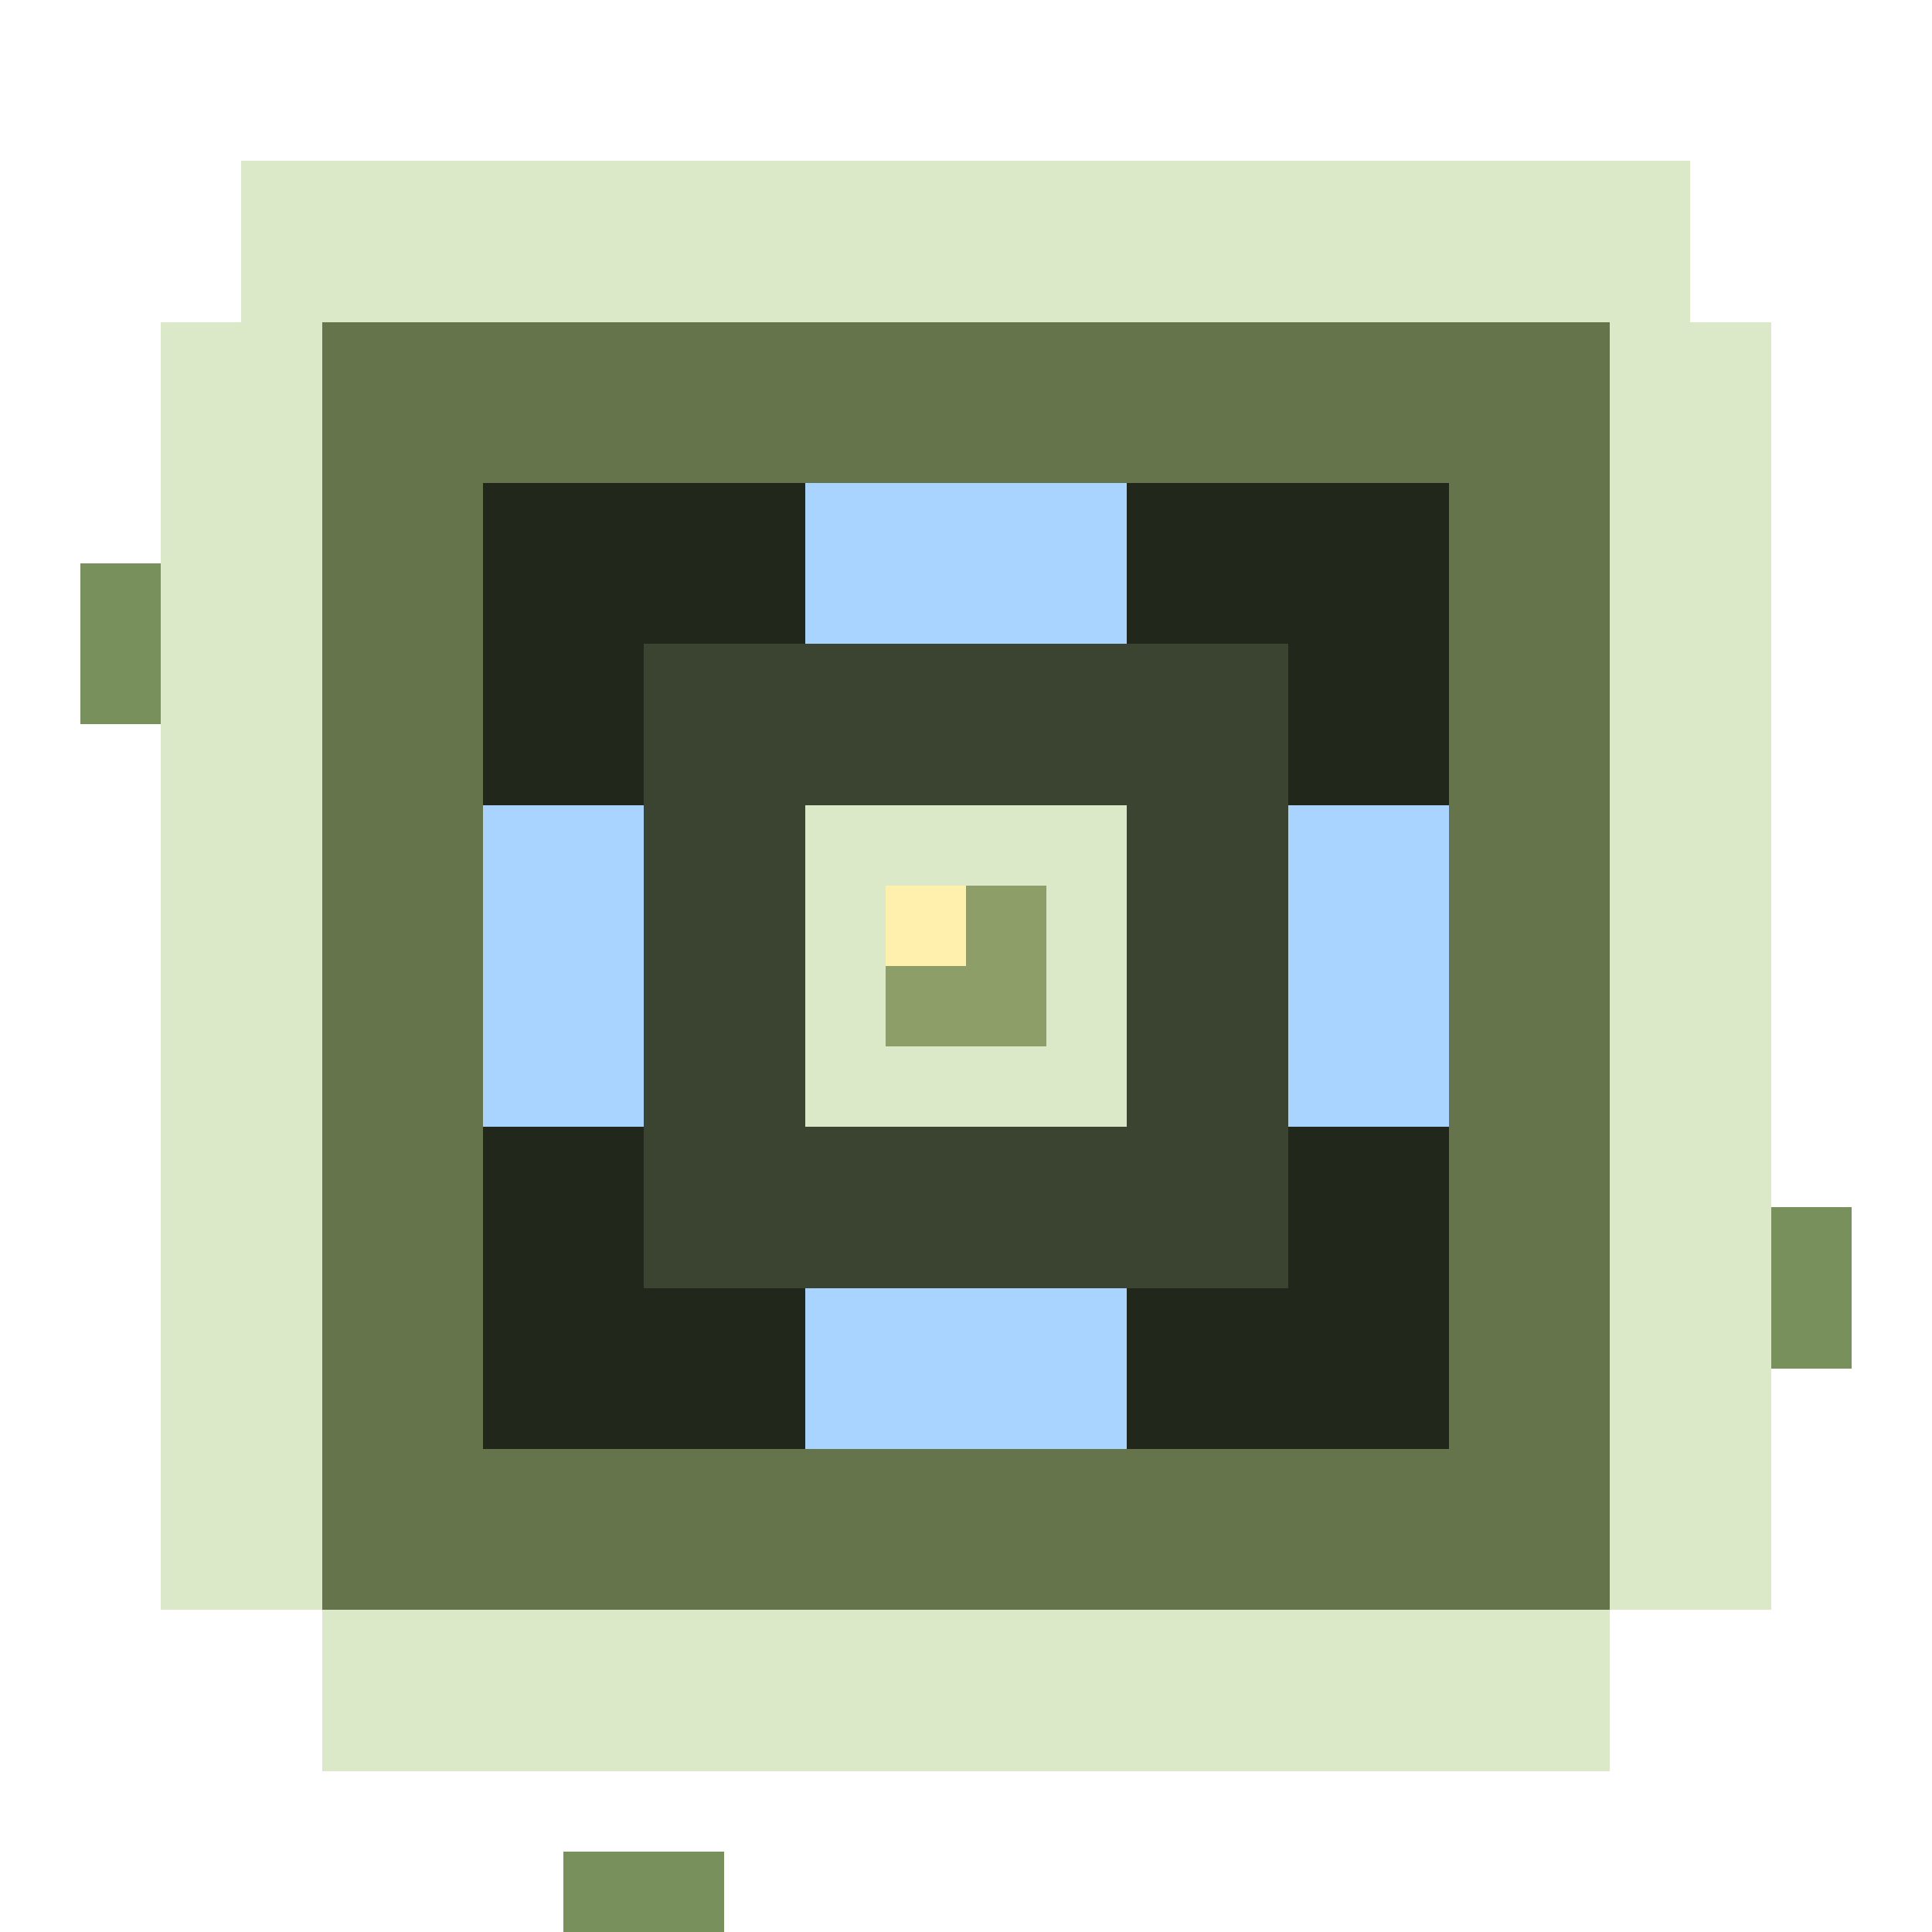
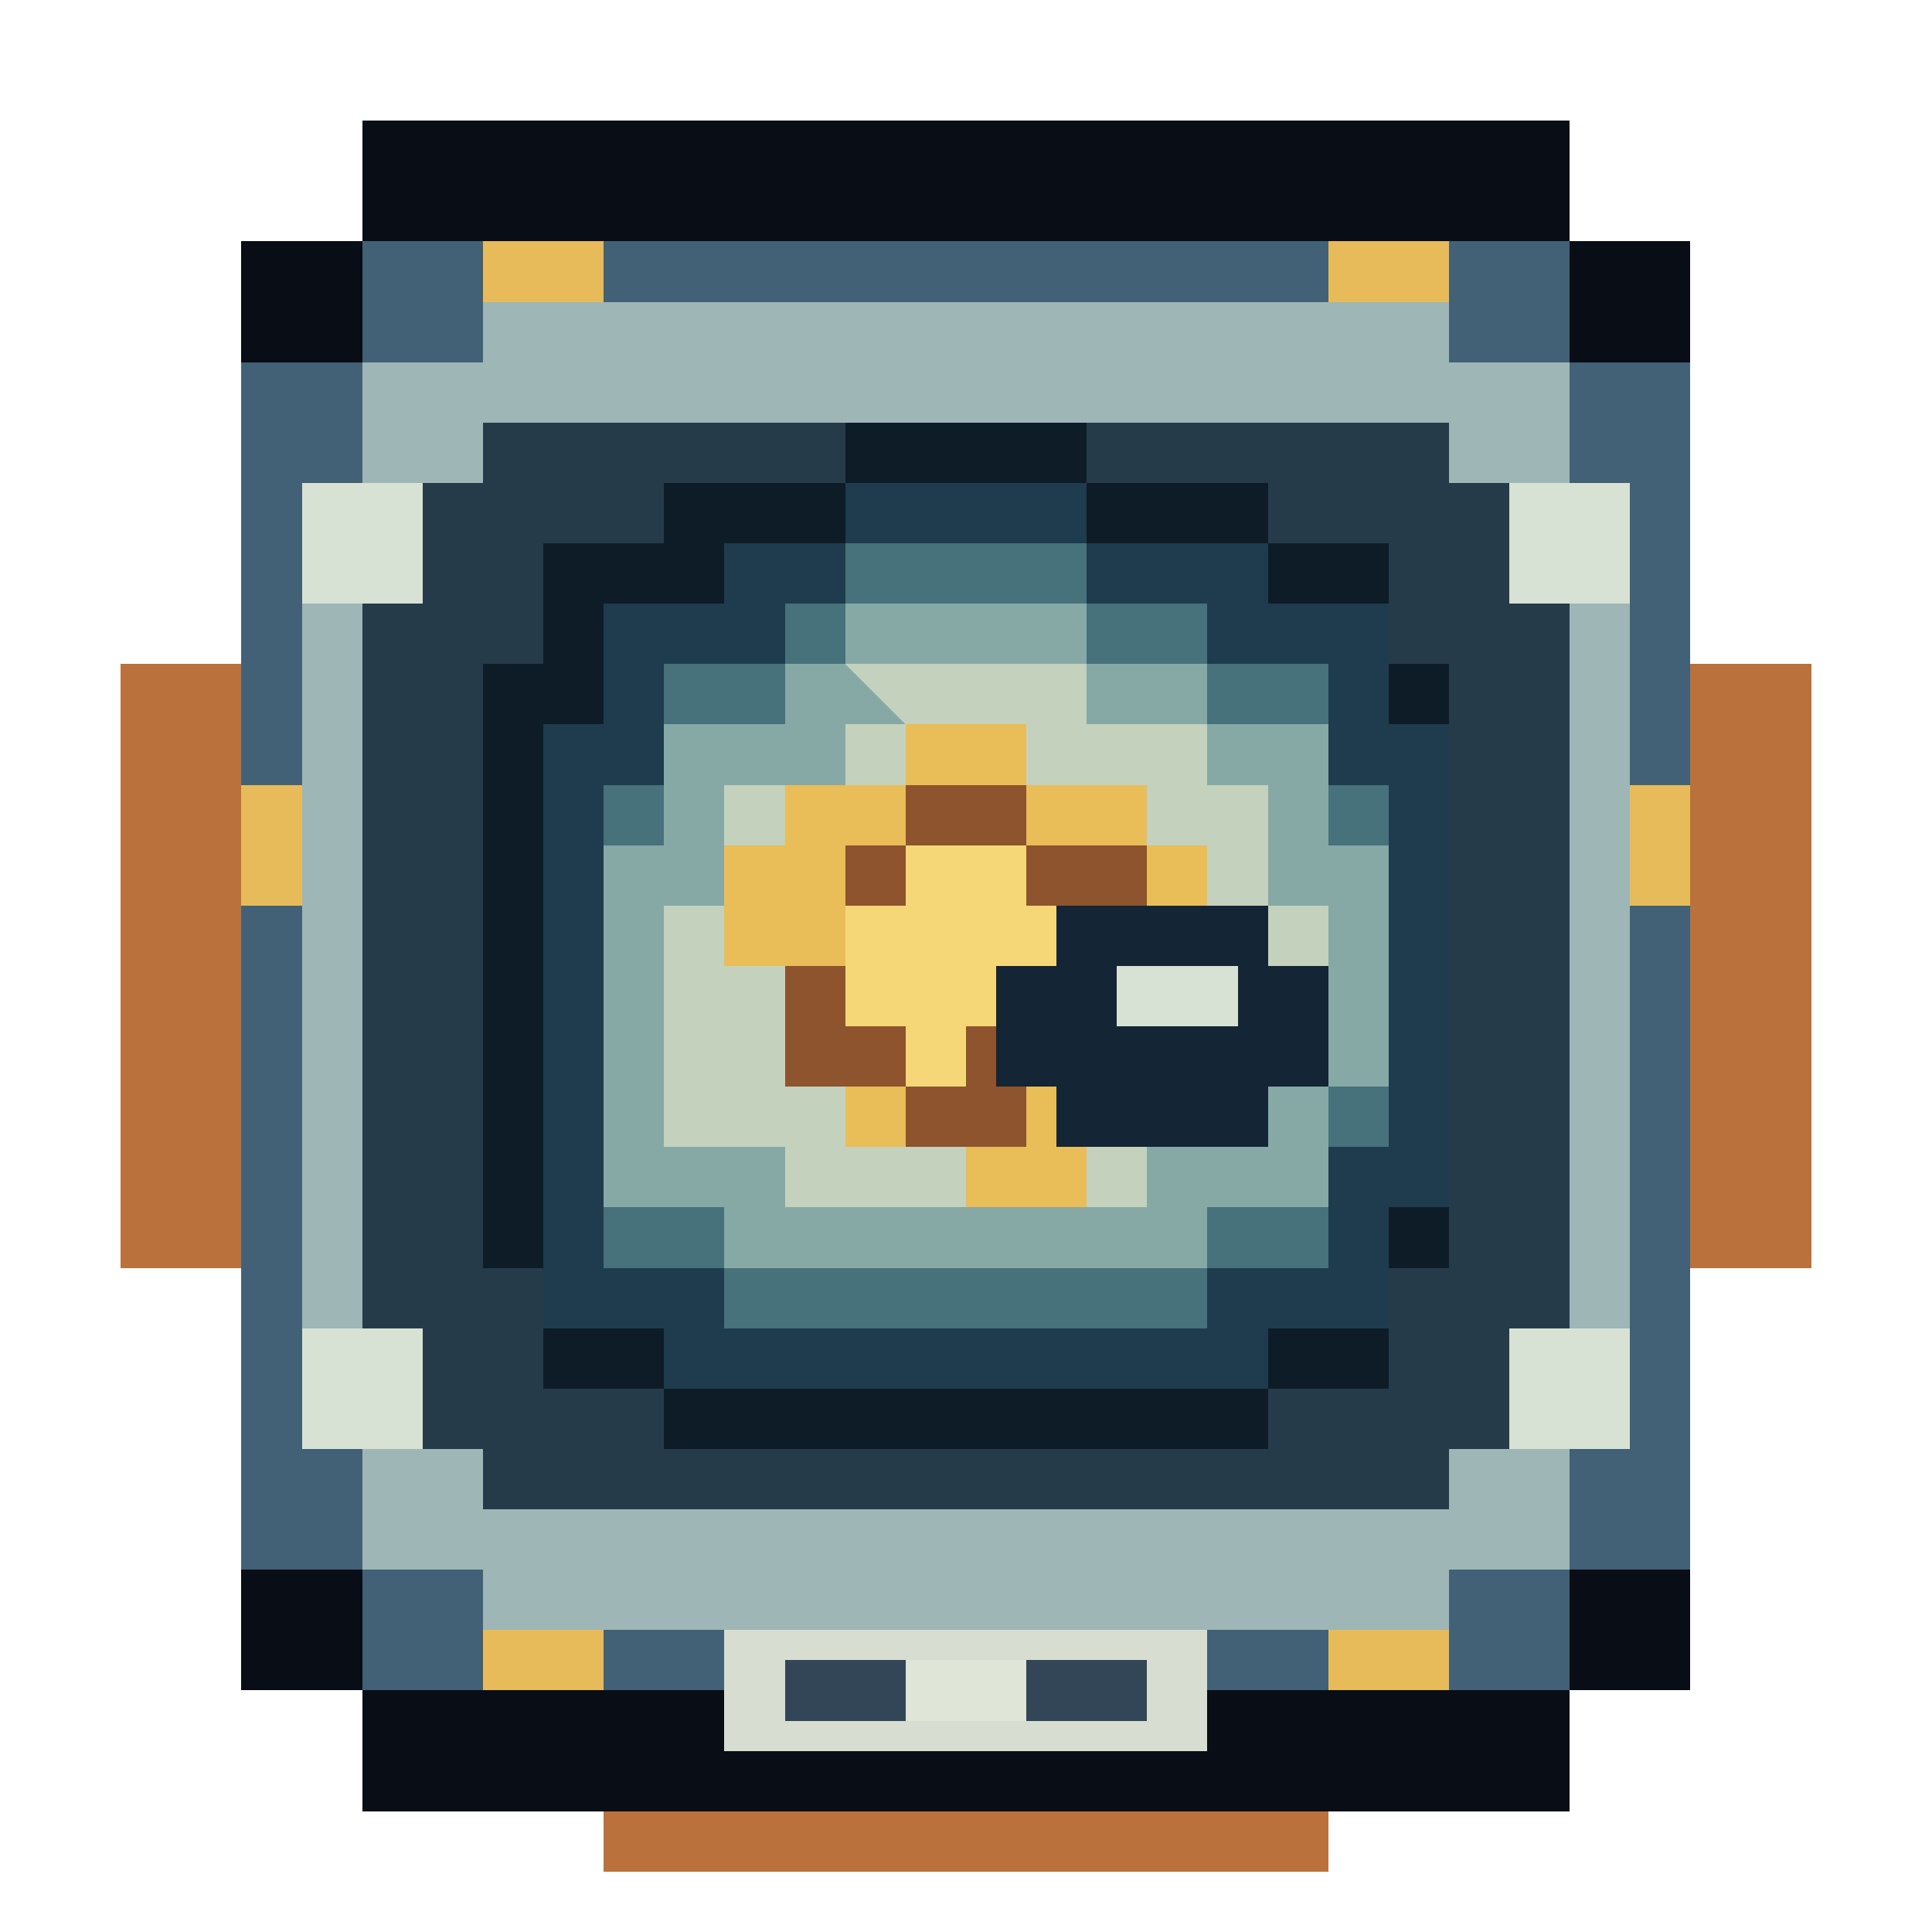
- <svg xmlns="http://www.w3.org/2000/svg" viewBox="0 0 96 96" shape-rendering="crispEdges" role="img" aria-labelledby="title">
-   <rect x="12" y="8" width="72" height="8" fill="#dce9c8" />
-   <rect x="8" y="16" width="8" height="64" fill="#dce9c8" />
-   <rect x="80" y="16" width="8" height="64" fill="#dce9c8" />
-   <rect x="16" y="80" width="64" height="8" fill="#dce9c8" />
-   <rect x="16" y="16" width="64" height="64" fill="#66744c" />
-   <rect x="24" y="24" width="48" height="48" fill="#22271c" />
-   <rect x="32" y="32" width="32" height="32" fill="#3a4430" />
-   <rect x="40" y="24" width="16" height="8" fill="#a9d4ff" />
-   <rect x="40" y="64" width="16" height="8" fill="#a9d4ff" />
-   <rect x="24" y="40" width="8" height="16" fill="#a9d4ff" />
-   <rect x="64" y="40" width="8" height="16" fill="#a9d4ff" />
-   <rect x="40" y="40" width="16" height="16" fill="#dce9c8" />
-   <rect x="44" y="44" width="8" height="8" fill="#8d9e68" />
-   <rect x="44" y="44" width="4" height="4" fill="#fff1ad" />
-   <rect x="4" y="28" width="4" height="8" fill="#78905b" />
-   <rect x="88" y="60" width="4" height="8" fill="#78905b" />
-   <rect x="28" y="92" width="8" height="4" fill="#78905b" />
+ <svg xmlns="http://www.w3.org/2000/svg" viewBox="0 0 128 128" shape-rendering="crispEdges" role="img" aria-labelledby="title desc">
+   <path fill="#080d16" d="M24 8h80v8h8v96h-8v8H24v-8h-8V16h8z" />
+   <path fill="#426176" d="M24 16h80v8h8v80h-8v8H24v-8h-8V24h8z" />
+   <path fill="#9eb6b6" d="M32 20h64v4h8v8h4v64h-4v8h-8v4H32v-4h-8v-8h-4V32h4v-8h8z" />
+   <path fill="#263b4a" d="M32 28h64v4h8v64h-8v4H32v-4h-8V32h8z" />
+   <path fill="#0e1c28" d="M56 28h16v4h12v4h8v8h4v40h-4v8h-8v4H44v-4h-8v-8h-4V44h4v-8h8v-4h12z" />
+   <path fill="#1e3c4d" d="M56 32h16v4h12v4h8v8h4v32h-4v8h-8v4H44v-4h-8V48h4v-8h8v-4h8z" />
+   <path fill="#47717b" d="M56 36h16v4h8v4h8v8h4v24h-4v8h-8v4H48v-4h-8V52h4v-8h8v-4h4z" />
+   <path fill="#86a9a6" d="M56 40h16v4h8v4h8v8h4v16h-4v8h-8v4H48v-4h-8V56h4v-8h8v-4h4z" />
+   <path fill="#c4d1bd" d="M56 44h16v4h8v4h4v8h4v12h-4v4h-8v4H52v-4h-8V60h4v-8h8v-4h4z" />
+   <path fill="#e9bd58" d="M60 48h8v4h8v4h4v8h4v8h-4v4h-8v4h-8v-4h-8v-4h-4v-8h-4v-8h4v-4h8z" />
+   <path fill="#8d542d" d="M60 52h8v4h8v4h4v8h-4v4h-8v4h-8v-4h-8v-8h4v-8h4z" />
+   <path fill="#f6d778" d="M60 56h8v4h8v4h-4v4h-8v4h-4v-4h-4v-8h4z" />
+   <path fill="#142536" d="M70 60h14v4h4v8h-4v4H70v-4h-4v-8h4z" />
+   <path fill="#d8e2d4" d="M74 64h8v4h-8zM20 32h8v8h-8zM100 32h8v8h-8zM20 88h8v8h-8zM100 88h8v8h-8z" />
+   <path fill="#e8bb5a" d="M32 16h8v4h-8zM88 16h8v4h-8zM32 108h8v4h-8zM88 108h8v4h-8zM16 52h4v8h-4zM108 52h4v8h-4z" />
+   <path fill="#d7ded1" d="M48 108h32v8H48z" />
+   <path fill="#324657" d="M52 110h24v4H52z" />
+   <path fill="#dfe6d8" d="M60 110h8v4h-8z" />
+   <path fill="#ba713c" d="M8 44h8v40H8zM112 44h8v40h-8zM40 120h48v4H40z" />
</svg>
